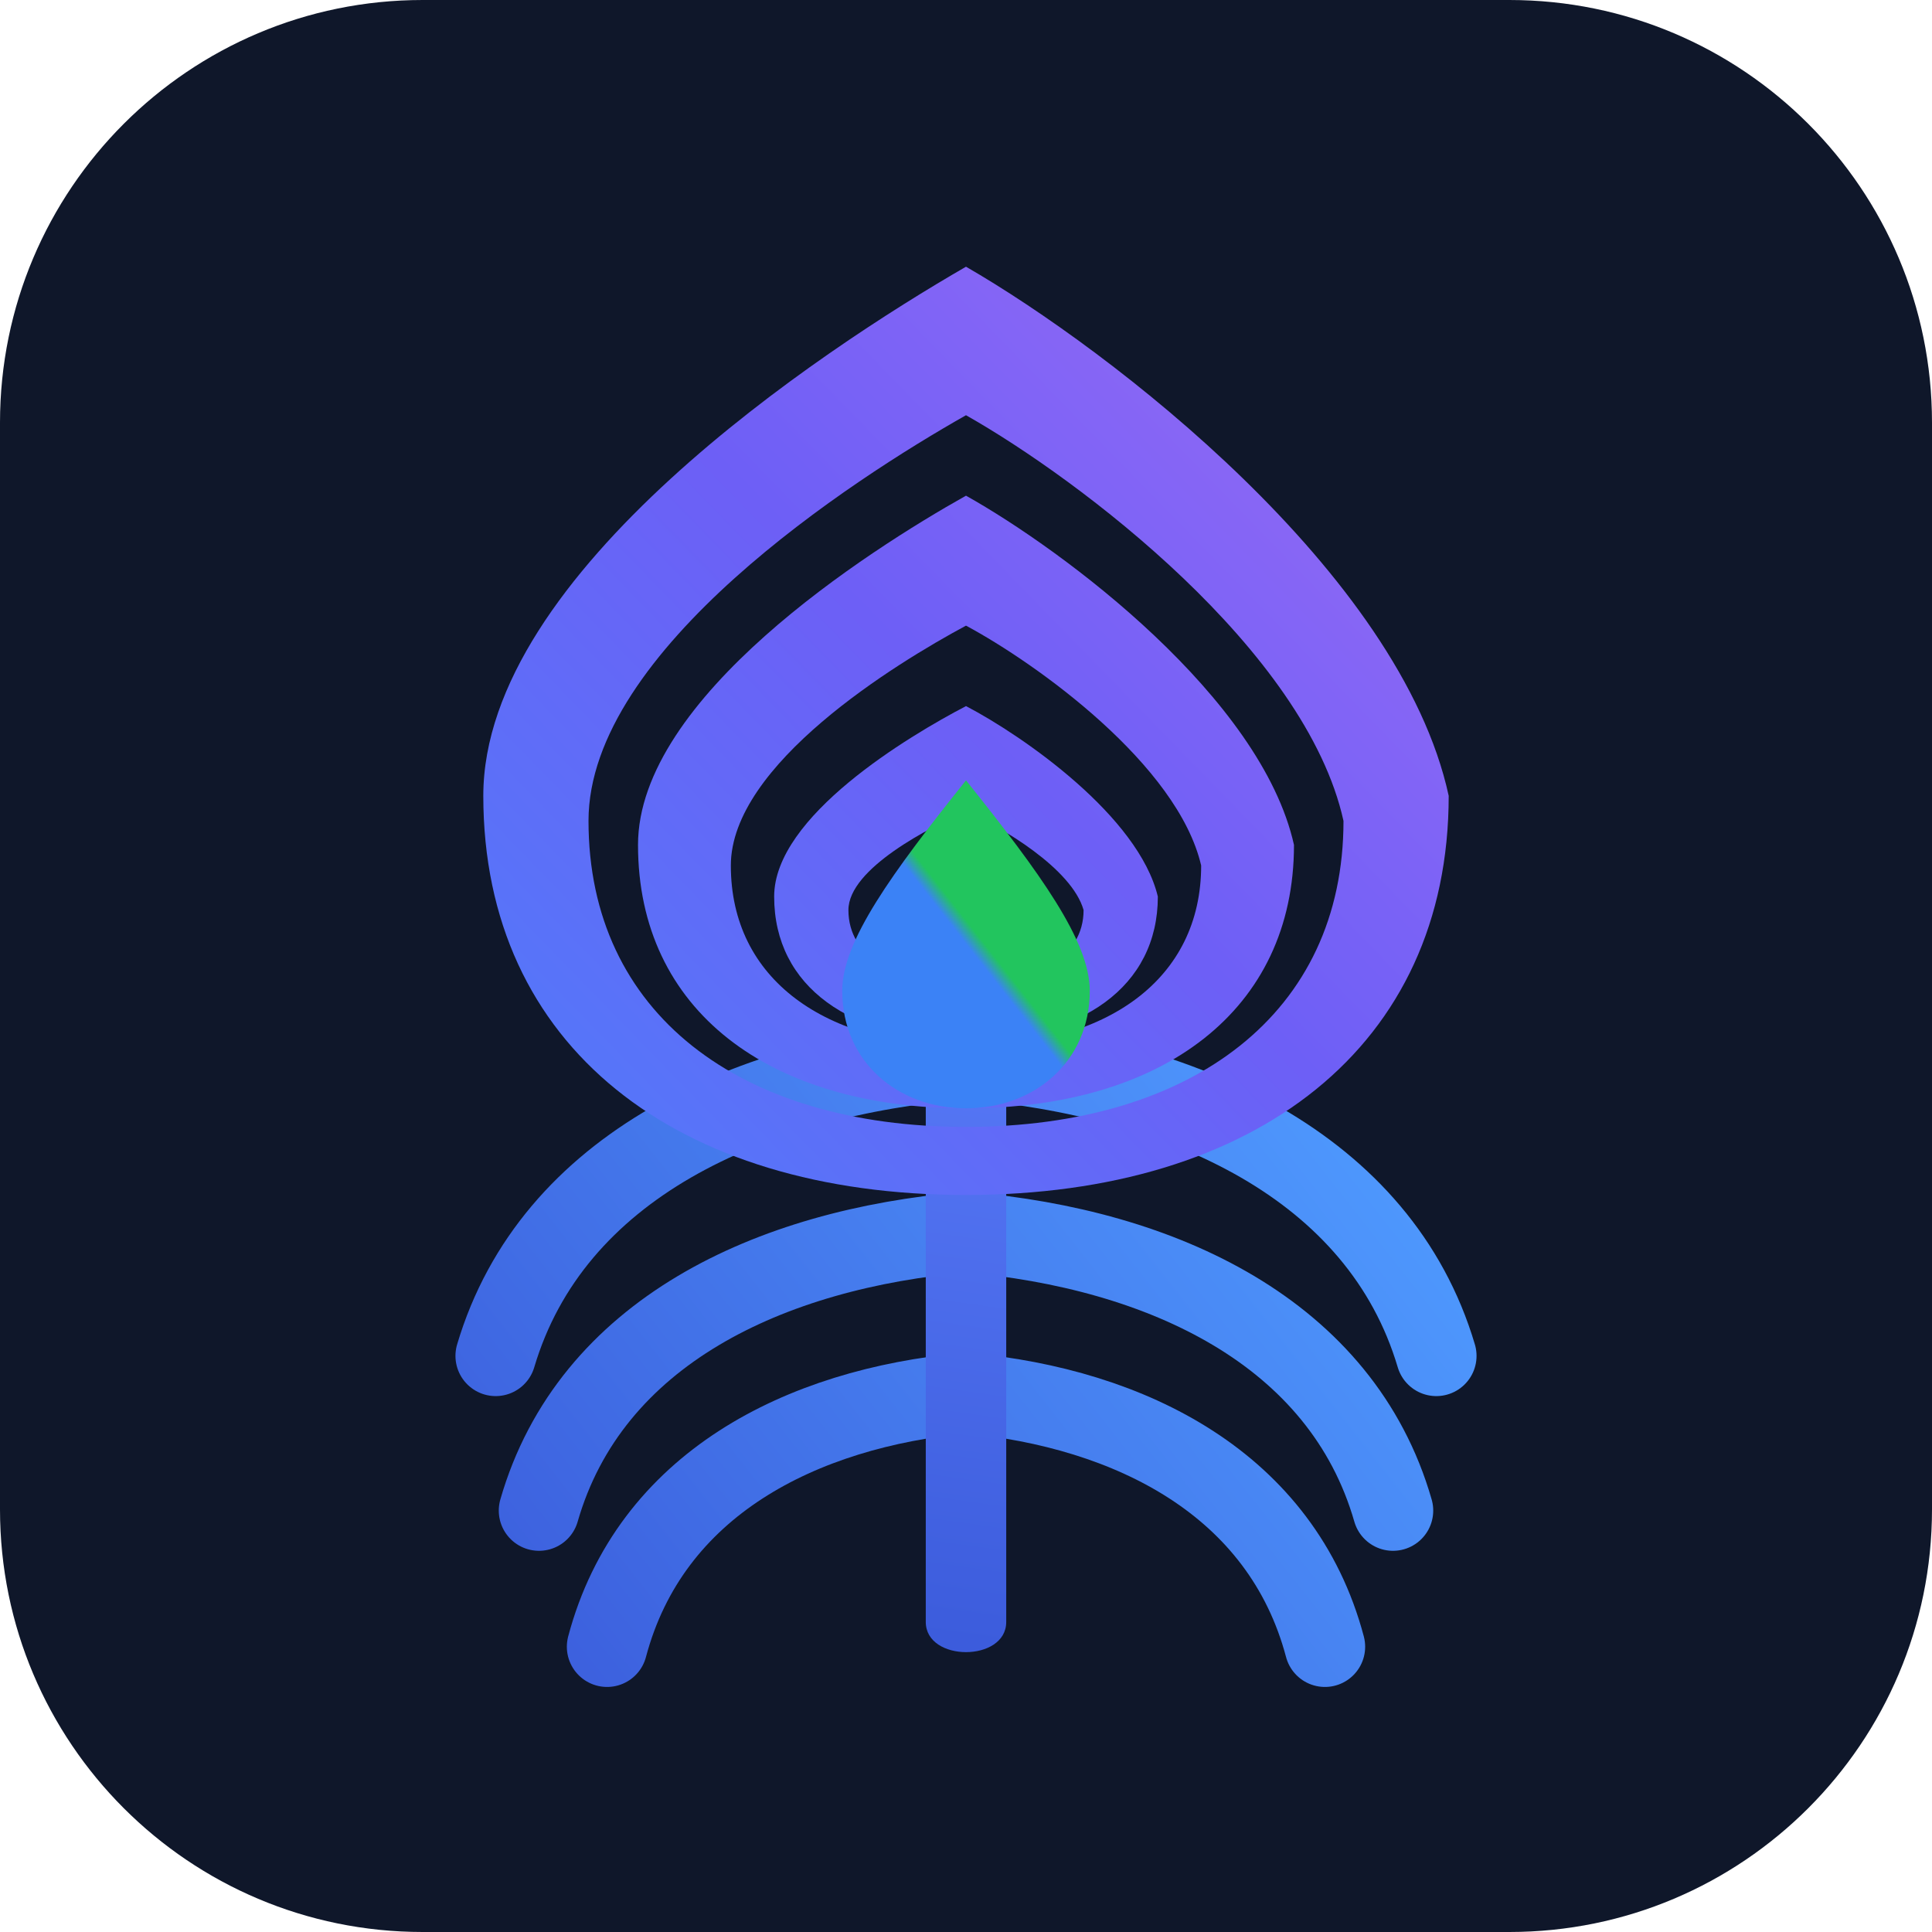
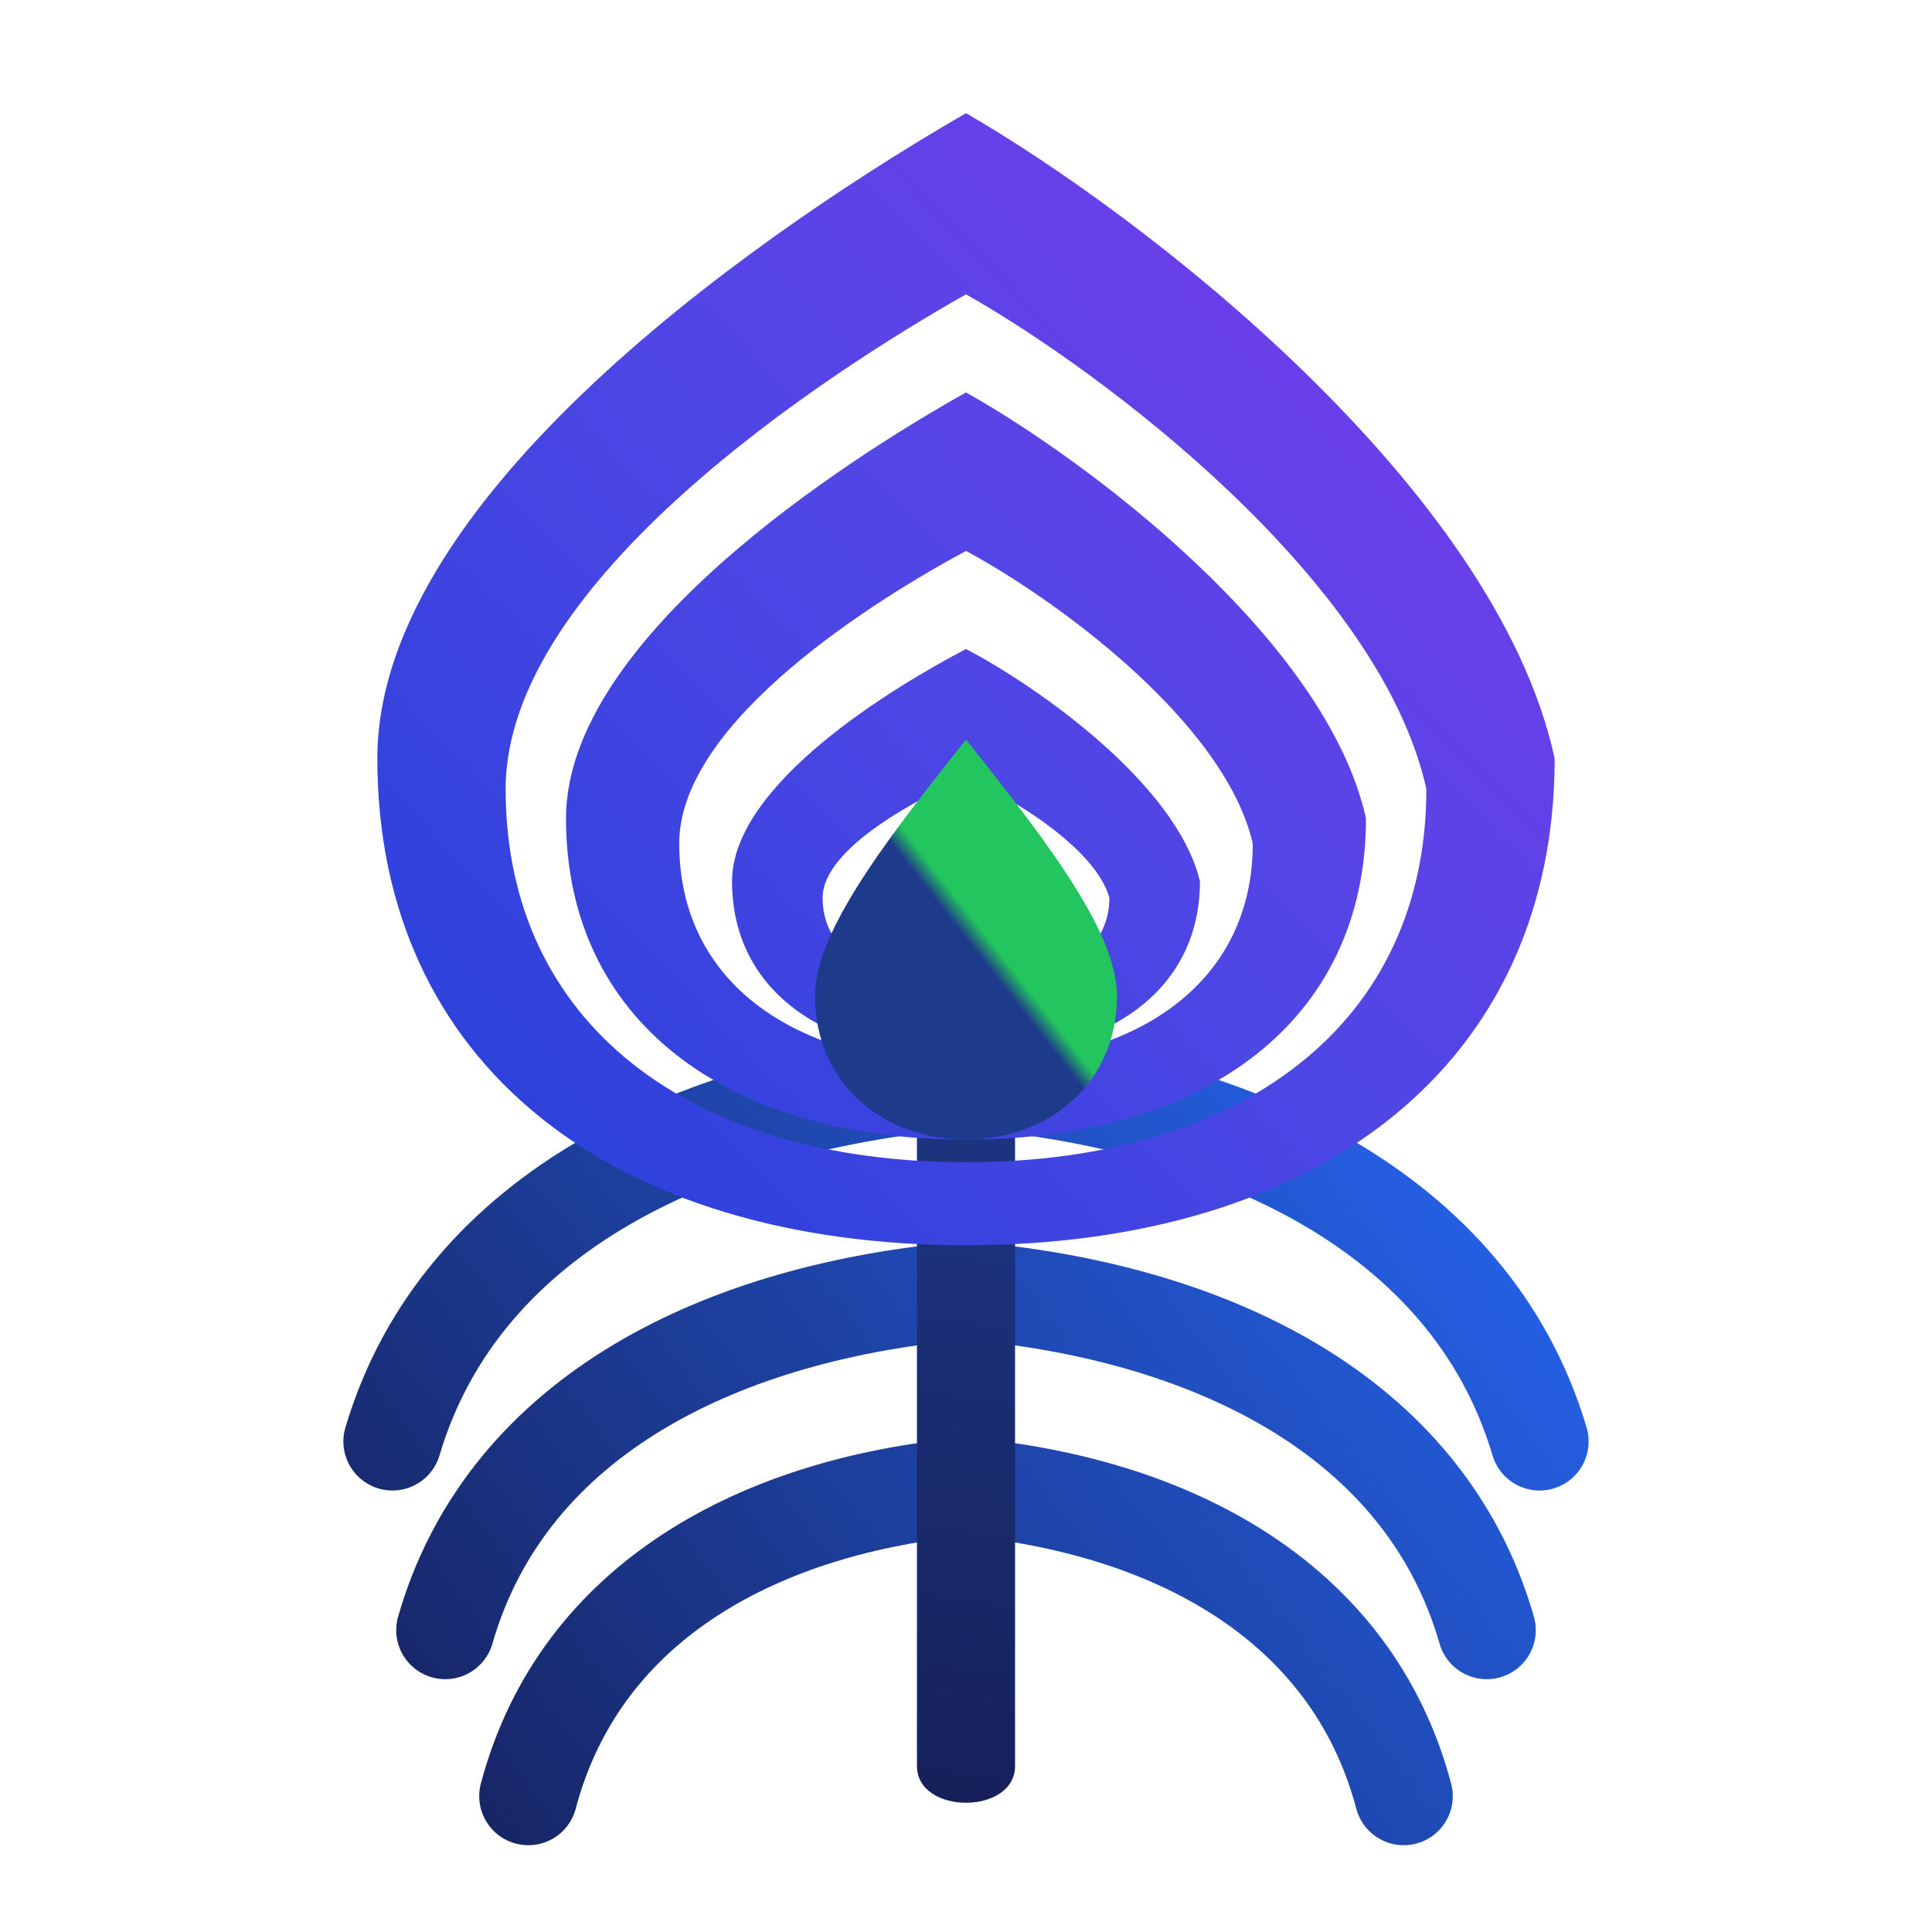
- <svg xmlns="http://www.w3.org/2000/svg" viewBox="0 0 512 512" width="512" height="512">
-   <rect width="512" height="512" rx="112" fill="#0F172A" />
-   <g transform="translate(256 256) scale(0.82) translate(-256 -256)">
-     <defs>
-       <linearGradient id="kc-arch" x1="104" y1="336" x2="408" y2="40" gradientUnits="userSpaceOnUse">
-         <stop offset="0%" stop-color="#4F7CFA" />
-         <stop offset="52%" stop-color="#6D5FF6" />
-         <stop offset="100%" stop-color="#9B6BF5" />
-       </linearGradient>
-       <linearGradient id="kc-leaf" x1="120" y1="520" x2="400" y2="300" gradientUnits="userSpaceOnUse">
-         <stop offset="0%" stop-color="#3B5BDB" />
-         <stop offset="100%" stop-color="#4F9BFF" />
-       </linearGradient>
-       <linearGradient id="kc-stem" x1="240" y1="480" x2="272" y2="250" gradientUnits="userSpaceOnUse">
-         <stop offset="0%" stop-color="#3B5BDB" />
-         <stop offset="100%" stop-color="#5B7CFA" />
-       </linearGradient>
-       <linearGradient id="kc-drop" x1="224" y1="270" x2="288" y2="220" gradientUnits="userSpaceOnUse">
-         <stop offset="47%" stop-color="#3B82F6" />
-         <stop offset="53%" stop-color="#22C55E" />
-       </linearGradient>
-     </defs>
-     <g>
-       <path d="M 256 286 C 325.92 291.76, 389.76 320.56, 408 382" stroke="url(#kc-leaf)" stroke-width="26" stroke-linecap="round" fill="none" />
-       <path d="M 256 286 C 186.08 291.76, 122.24 320.56, 104 382" stroke="url(#kc-leaf)" stroke-width="26" stroke-linecap="round" fill="none" />
-       <path d="M 256 342 C 319.48 347.4, 377.44 374.4, 394 432" stroke="url(#kc-leaf)" stroke-width="26" stroke-linecap="round" fill="none" />
-       <path d="M 256 342 C 192.52 347.4, 134.56 374.4, 118 432" stroke="url(#kc-leaf)" stroke-width="26" stroke-linecap="round" fill="none" />
-       <path d="M 256 394 C 309.36 398.92, 358.08 423.52, 372 476" stroke="url(#kc-leaf)" stroke-width="26" stroke-linecap="round" fill="none" />
-       <path d="M 256 394 C 202.64 398.92, 153.92 423.52, 140 476" stroke="url(#kc-leaf)" stroke-width="26" stroke-linecap="round" fill="none" />
-       <path d="M 243 248 L 269 248 L 269 468 C 269 481, 243 481, 243 468 Z" fill="url(#kc-stem)" />
-       <path d="M 256 30 C 302.8 57.0, 396.4 129.0, 412 201 C 412 282.0, 349.6 330, 256 330 C 162.4 330, 100 282.0, 100 201 C 100 129.0, 209.2 57.0, 256 30 Z M 256 78 C 292.6 98.7, 365.8 153.9, 378 209.1 C 378 271.2, 329.2 308, 256 308 C 182.8 308, 134 271.2, 134 209.1 C 134 153.9, 219.4 98.7, 256 78 Z" fill="url(#kc-arch)" fill-rule="evenodd" />
-       <path d="M 256 104 C 287.8 121.82, 351.4 169.34, 362 216.86 C 362 270.32, 319.6 302, 256 302 C 192.4 302, 150 270.32, 150 216.86 C 150 169.34, 224.2 121.82, 256 104 Z M 256 146 C 278.8 158.24, 324.4 190.88, 332 223.52 C 332 260.24, 301.6 282, 256 282 C 210.4 282, 180 260.24, 180 223.52 C 180 190.88, 233.2 158.24, 256 146 Z" fill="url(#kc-arch)" fill-rule="evenodd" />
-       <path d="M 256 172 C 274.6 181.72, 311.8 207.64, 318 233.56 C 318 262.72, 293.2 280, 256 280 C 218.8 280, 194 262.72, 194 233.56 C 194 207.64, 237.4 181.72, 256 172 Z M 256 206 C 267.4 211.04, 290.2 224.48, 294 237.92 C 294 253.04, 278.8 262, 256 262 C 233.2 262, 218 253.04, 218 237.92 C 218 224.48, 244.6 211.04, 256 206 Z" fill="url(#kc-arch)" fill-rule="evenodd" />
-       <path d="M 256 196 C 280 226, 296 248, 296 264 C 296 287, 278 302, 256 302 C 234 302, 216 287, 216 264 C 216 248, 232 226, 256 196 Z" fill="url(#kc-drop)" />
-     </g>
+ <svg xmlns="http://www.w3.org/2000/svg" viewBox="0 0 512 512" width="512" height="512" role="img" aria-label="Keshav Consultancy">
+   <defs>
+     <linearGradient id="kc-arch" x1="104" y1="336" x2="408" y2="40" gradientUnits="userSpaceOnUse">
+       <stop offset="0%" stop-color="#2340D8" />
+       <stop offset="52%" stop-color="#4F46E5" />
+       <stop offset="100%" stop-color="#7C3AED" />
+     </linearGradient>
+     <linearGradient id="kc-leaf" x1="120" y1="520" x2="400" y2="300" gradientUnits="userSpaceOnUse">
+       <stop offset="0%" stop-color="#16205A" />
+       <stop offset="100%" stop-color="#2563EB" />
+     </linearGradient>
+     <linearGradient id="kc-stem" x1="240" y1="480" x2="272" y2="250" gradientUnits="userSpaceOnUse">
+       <stop offset="0%" stop-color="#16205A" />
+       <stop offset="100%" stop-color="#1E3A8A" />
+     </linearGradient>
+     <linearGradient id="kc-drop" x1="224" y1="270" x2="288" y2="220" gradientUnits="userSpaceOnUse">
+       <stop offset="47%" stop-color="#1E3A8A" />
+       <stop offset="53%" stop-color="#22C55E" />
+     </linearGradient>
+   </defs>
+   <g>
+     <path d="M 256 286 C 325.92 291.76, 389.76 320.56, 408 382" stroke="url(#kc-leaf)" stroke-width="26" stroke-linecap="round" fill="none" />
+     <path d="M 256 286 C 186.08 291.76, 122.24 320.56, 104 382" stroke="url(#kc-leaf)" stroke-width="26" stroke-linecap="round" fill="none" />
+     <path d="M 256 342 C 319.48 347.4, 377.44 374.4, 394 432" stroke="url(#kc-leaf)" stroke-width="26" stroke-linecap="round" fill="none" />
+     <path d="M 256 342 C 192.52 347.4, 134.56 374.4, 118 432" stroke="url(#kc-leaf)" stroke-width="26" stroke-linecap="round" fill="none" />
+     <path d="M 256 394 C 309.36 398.92, 358.08 423.52, 372 476" stroke="url(#kc-leaf)" stroke-width="26" stroke-linecap="round" fill="none" />
+     <path d="M 256 394 C 202.64 398.92, 153.92 423.52, 140 476" stroke="url(#kc-leaf)" stroke-width="26" stroke-linecap="round" fill="none" />
+     <path d="M 243 248 L 269 248 L 269 468 C 269 481, 243 481, 243 468 Z" fill="url(#kc-stem)" />
+     <path d="M 256 30 C 302.8 57.0, 396.4 129.0, 412 201 C 412 282.0, 349.6 330, 256 330 C 162.4 330, 100 282.0, 100 201 C 100 129.0, 209.2 57.0, 256 30 Z M 256 78 C 292.6 98.7, 365.8 153.9, 378 209.1 C 378 271.2, 329.2 308, 256 308 C 182.8 308, 134 271.2, 134 209.1 C 134 153.9, 219.4 98.7, 256 78 Z" fill="url(#kc-arch)" fill-rule="evenodd" />
+     <path d="M 256 104 C 287.8 121.82, 351.4 169.34, 362 216.86 C 362 270.32, 319.6 302, 256 302 C 192.4 302, 150 270.32, 150 216.86 C 150 169.34, 224.2 121.82, 256 104 Z M 256 146 C 278.8 158.24, 324.4 190.88, 332 223.52 C 332 260.24, 301.6 282, 256 282 C 210.4 282, 180 260.24, 180 223.52 C 180 190.88, 233.2 158.24, 256 146 Z" fill="url(#kc-arch)" fill-rule="evenodd" />
+     <path d="M 256 172 C 274.6 181.72, 311.8 207.64, 318 233.56 C 318 262.72, 293.2 280, 256 280 C 218.8 280, 194 262.72, 194 233.56 C 194 207.64, 237.4 181.72, 256 172 Z M 256 206 C 267.4 211.04, 290.2 224.48, 294 237.92 C 294 253.04, 278.8 262, 256 262 C 233.2 262, 218 253.04, 218 237.92 C 218 224.48, 244.6 211.04, 256 206 Z" fill="url(#kc-arch)" fill-rule="evenodd" />
+     <path d="M 256 196 C 280 226, 296 248, 296 264 C 296 287, 278 302, 256 302 C 234 302, 216 287, 216 264 C 216 248, 232 226, 256 196 Z" fill="url(#kc-drop)" />
  </g>
</svg>
